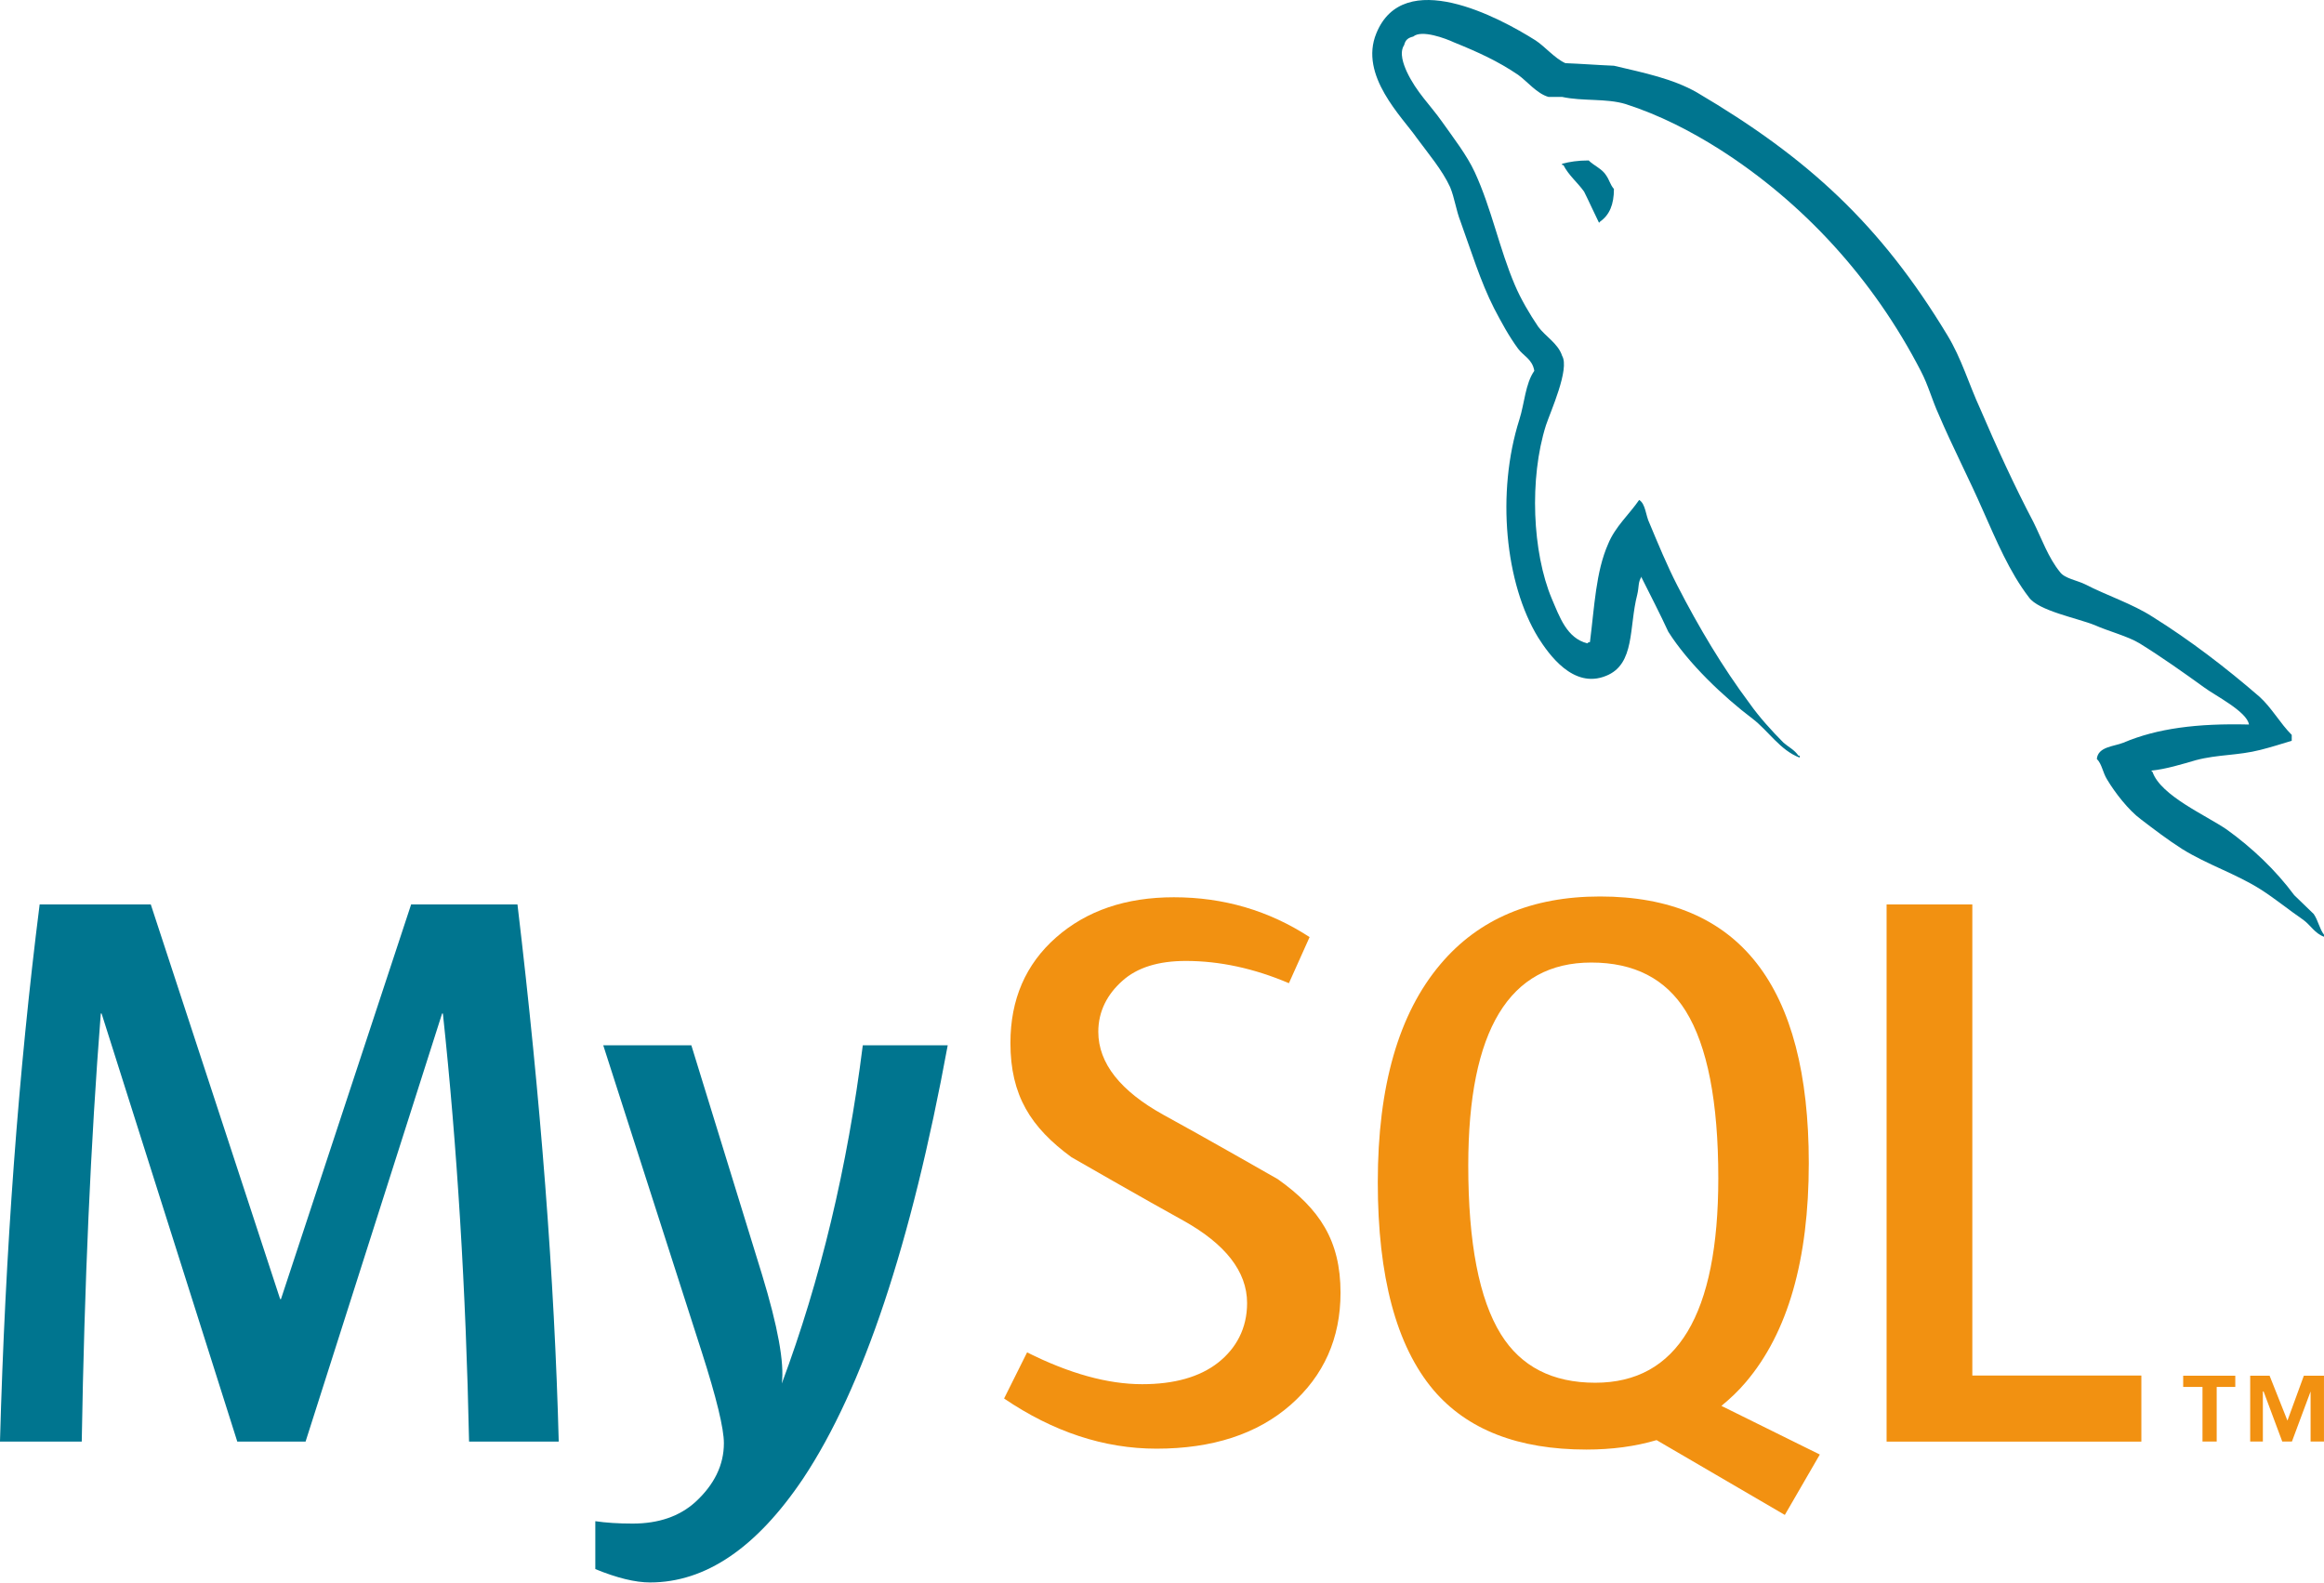
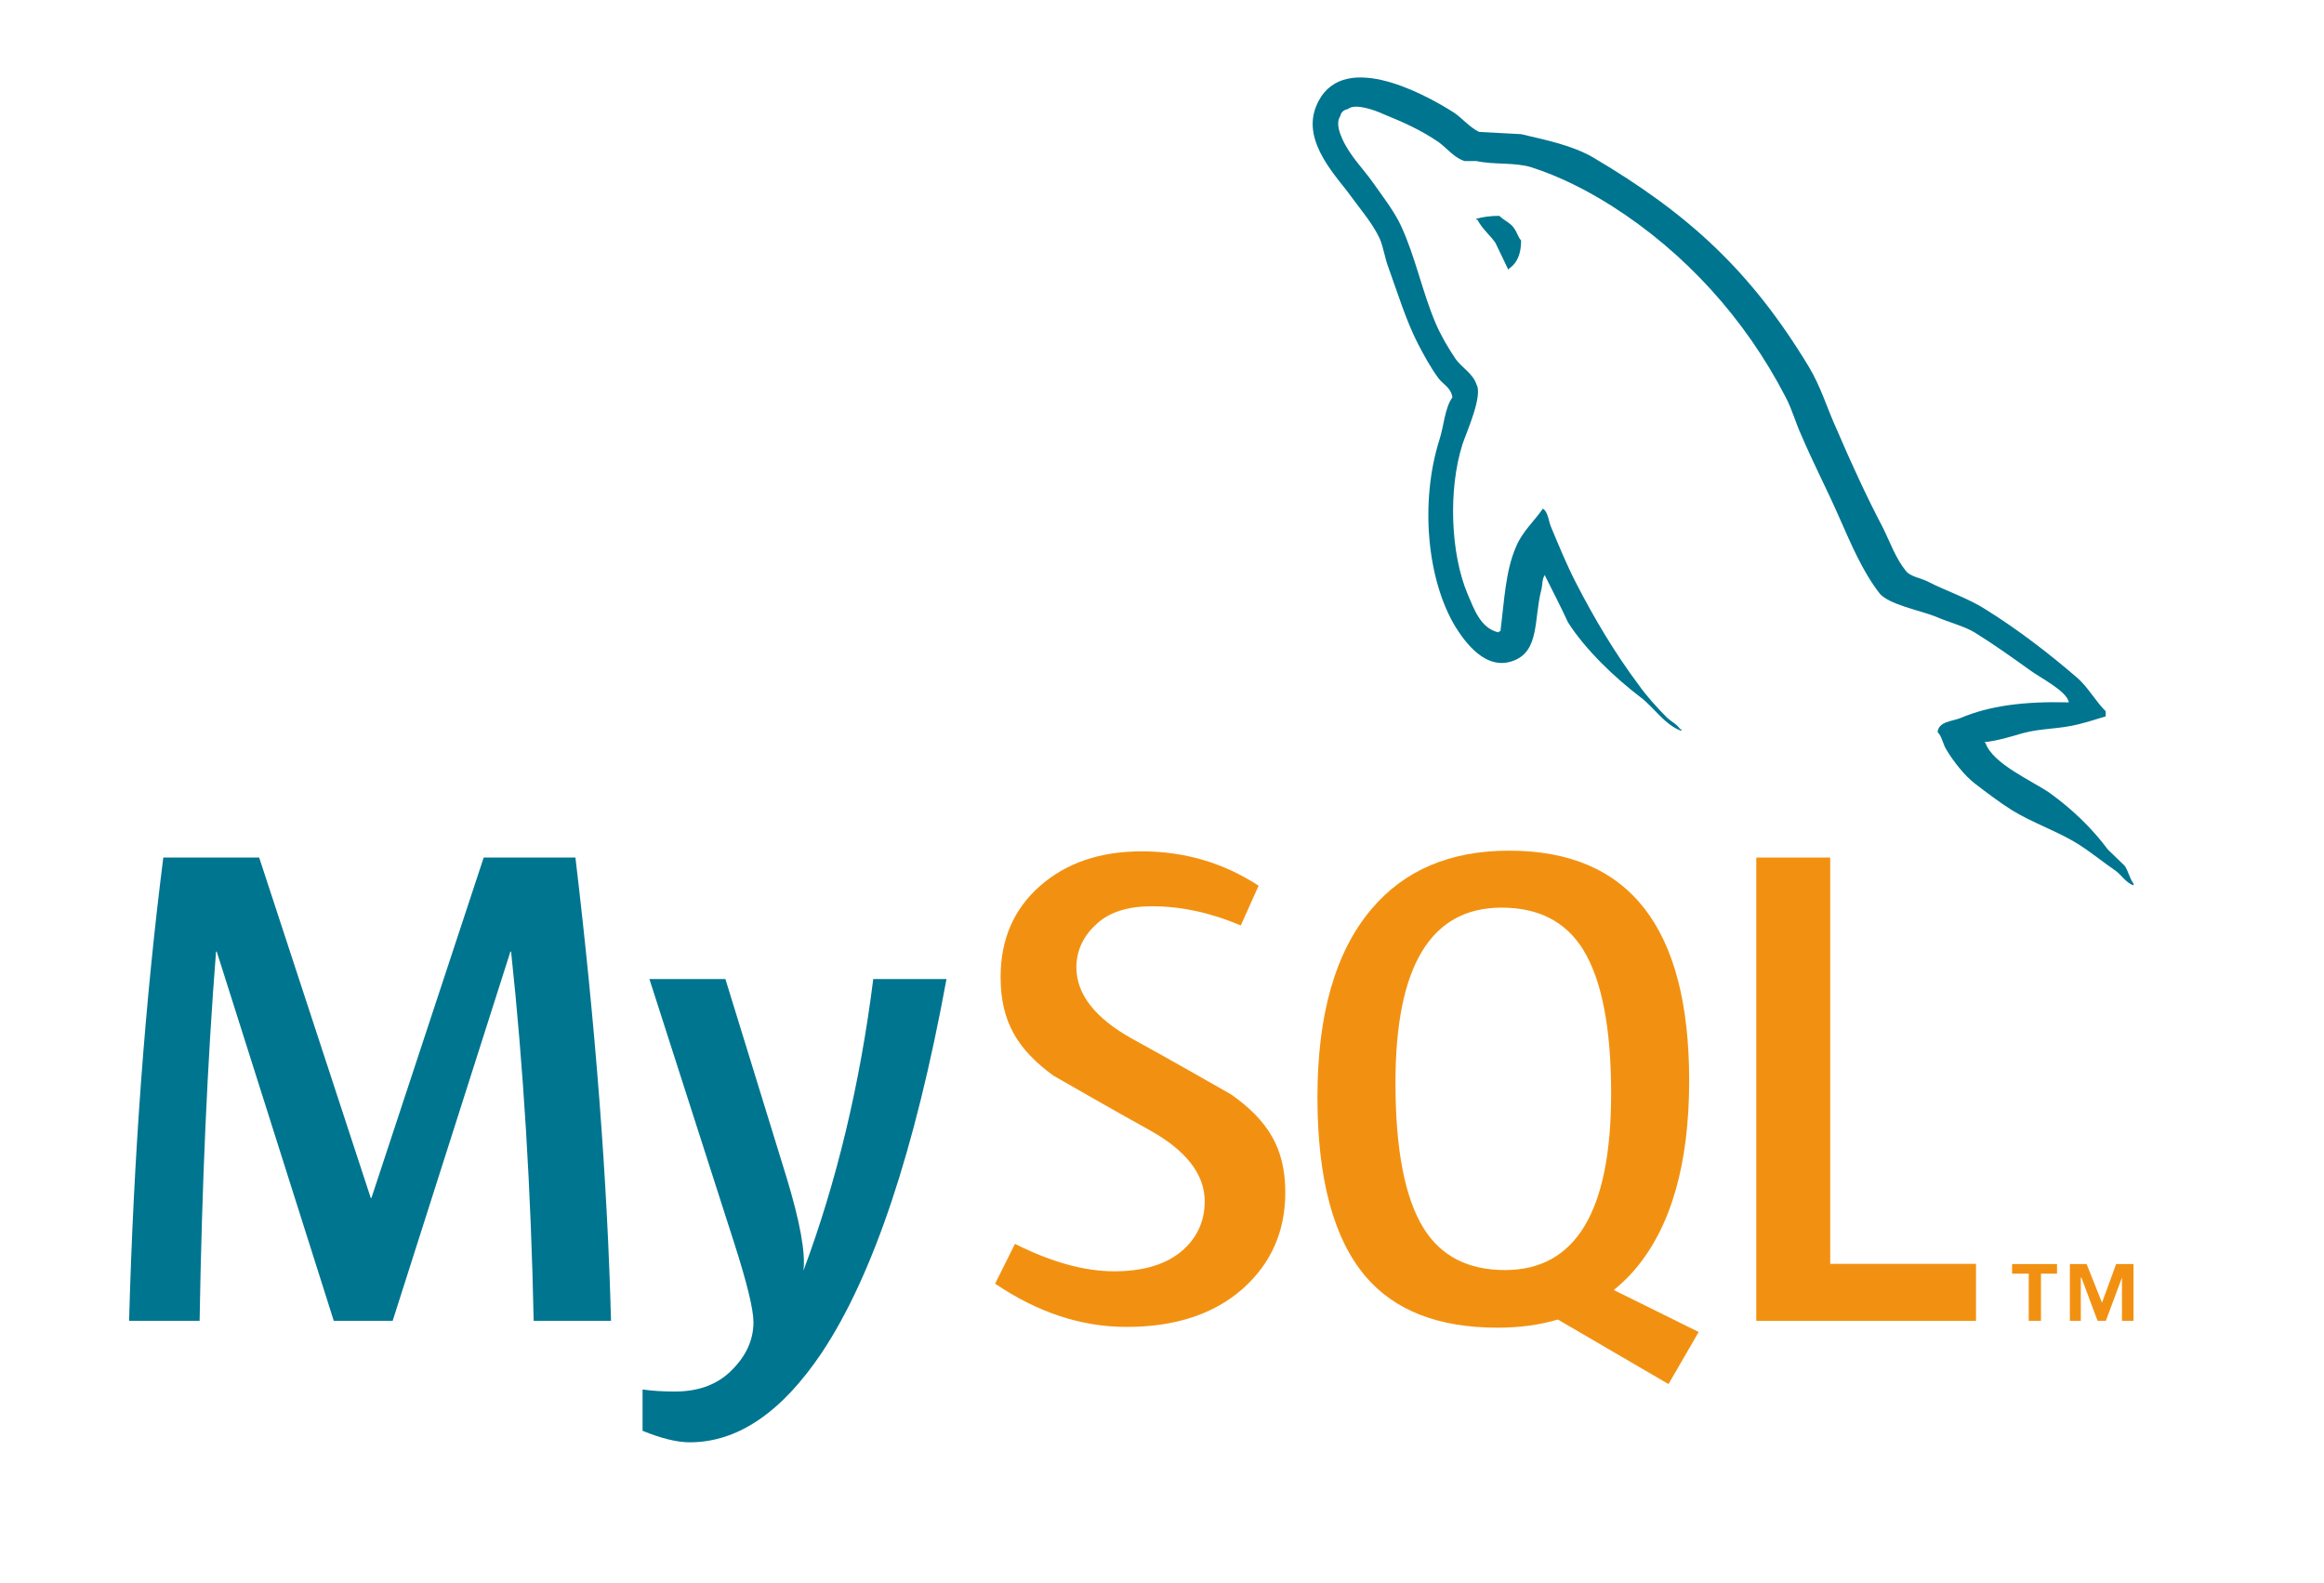
- <svg xmlns="http://www.w3.org/2000/svg" version="1.1" viewBox="0 0 388.12 264.29" width="388.12" height="264.29" preserveAspectRatio="xMinYMin meet">
+ <svg xmlns="http://www.w3.org/2000/svg" version="1.1" viewBox="-25 -15 450 270" width="388.12" height="264.29" preserveAspectRatio="xMinYMin meet">
  <g display="inline" transform="matrix(1.818926,0,0,1.823775,-82.14211,-64.84365)">
    <g transform="matrix(1.269924,0,0,-1.269924,3.366231,208.1249)">
      <g transform="scale(0.1,0.1)">
        <path fill-rule="nonzero" fill="#00758F" d="m733.07,319.32-64.832,0c-2.28,109.43-8.6,212.33-18.93,308.72h-0.571l-98.711-308.72h-49.363l-98.113,308.72h-0.578c-7.28-92.57-11.86-195.47-13.77-308.72h-59.113c3.82,137.73,13.38,266.84,28.68,387.36h80.356l93.535-284.62h0.574l94.109,284.62h76.887c16.836-141.15,26.778-270.3,29.832-387.36" />
        <path fill-rule="nonzero" fill="#00758F" d="m1014.3,605.11c-26.401-143.25-61.225-247.35-104.45-312.29-33.679-50.039-70.574-75.058-110.75-75.058-10.71,0-23.917,3.226-39.589,9.636v34.532c7.656-1.121,16.64-1.719,26.972-1.719,18.743,0,33.848,5.18,45.34,15.519,13.762,12.598,20.649,26.758,20.649,42.45,0,10.718-5.372,32.711-16.067,65.98l-71.152,220.95h63.691l51.067-165.25c11.472-37.519,16.257-63.711,14.343-78.64,27.93,74.601,47.442,155.9,58.543,243.89h61.401" />
        <path fill-rule="nonzero" fill="#F29111" d="m1298.3,426.69c0-32.851-12.07-59.82-36.13-80.921-24.08-21.008-56.43-31.54-96.94-31.54-37.89,0-74.61,12.122-110.18,36.168l16.64,33.274c30.61-15.301,58.31-22.942,83.18-22.942,23.33,0,41.59,5.192,54.8,15.45,13.18,10.332,21.08,24.742,21.08,43.019,0,23-16.04,42.66-45.47,59.153-27.17,14.91-81.47,46.039-81.47,46.039-29.42,21.461-44.17,44.488-44.17,82.429,0,31.379,11,56.742,32.97,76.039,22.02,19.336,50.43,29.004,85.22,29.004,35.96,0,68.66-9.597,98.11-28.722l-14.96-33.243c-25.2,10.684-50.05,16.047-74.55,16.047-19.88,0-35.2-4.773-45.88-14.375-10.74-9.519-17.38-21.769-17.38-36.699,0-22.941,16.39-42.84,46.65-59.652,27.51-14.918,83.14-46.649,83.14-46.649,30.26-21.422,45.34-44.261,45.34-81.879" />
        <path fill-rule="evenodd" fill="#F29111" d="m1414.2,396.81c-15.69,25.25-23.55,65.769-23.55,121.64,0,97.539,29.66,146.34,88.95,146.34,31,0,53.75-11.672,68.3-34.992,15.67-25.262,23.53-65.43,23.53-120.52,0-98.32-29.66-147.5-88.95-147.5-30.99,0-53.75,11.66-68.28,35.028m230.68-86.829-71.2,35.11c6.34,5.199,12.36,10.808,17.81,17.301,30.23,35.539,45.36,88.14,45.36,157.78,0,128.15-50.31,192.26-150.92,192.26-49.35,0-87.81-16.25-115.35-48.797-30.24-35.582-45.34-87.985-45.34-157.23,0-68.089,13.38-118.04,40.16-149.77,24.4-28.68,61.3-43.04,110.7-43.04,18.43,0,35.34,2.269,50.71,6.808l92.72-53.957,25.28,43.539" />
        <path fill-rule="nonzero" fill="#F29111" d="m1877.3,319.32-184.19,0,0,387.36,61.98,0,0-339.71,122.21,0,0-47.649" />
        <path fill-rule="nonzero" fill="#F29111" d="m1921.5,319.36,10.27,0,0,39.411,13.44,0,0,8.05-37.67,0,0-8.05,13.96,0,0-39.411zm78.15,0,9.68,0,0,47.461-14.56,0-11.85-32.351-12.9,32.351-14.03,0,0-47.461,9.16,0,0,36.121,0.52,0,13.51-36.121,6.98,0,13.49,36.121,0-36.121" />
        <path fill-rule="evenodd" fill="#00758F" d="m1955.1,836.43c-37.46,0.937-66.47-2.801-90.8-13.106-7.02-2.805-18.24-2.805-19.2-11.699,3.77-3.738,4.22-9.817,7.52-14.988,5.6-9.36,15.41-21.977,24.32-28.547,9.83-7.492,19.66-14.953,29.97-21.504,18.24-11.281,38.84-17.805,56.6-29.043,10.33-6.543,20.59-14.961,30.92-22,5.13-3.742,8.38-9.836,14.96-12.152v1.417c-3.3,4.2-4.22,10.286-7.48,14.993-4.67,4.644-9.36,8.883-14.05,13.543-13.58,18.25-30.45,34.148-48.66,47.254-14.99,10.324-47.77,24.367-53.83,41.632,0,0-0.49,0.496-0.95,0.957,10.3,0.95,22.49,4.7,32.31,7.539,15.89,4.2,30.4,3.25,46.78,7.45,7.5,1.886,14.99,4.242,22.51,6.543v4.242c-8.47,8.406-14.53,19.656-23.42,27.605-23.85,20.586-50.09,40.696-77.23,57.571-14.53,9.363-33.25,15.418-48.7,23.394-5.59,2.813-14.94,4.199-18.23,8.906-8.43,10.293-13.13,23.848-19.2,36.036-13.56,25.713-26.69,54.253-38.37,81.443-8.42,18.24-13.57,36.48-23.87,53.34-48.23,79.58-100.63,127.76-181.13,175.04-17.32,9.84-37.91,14.05-59.89,19.2-11.72,0.49-23.41,1.4-35.11,1.86-7.5,3.29-15,12.19-21.54,16.4-26.69,16.84-95.46,53.34-115.13,5.14-12.64-30.44,18.72-60.38,29.49-75.83,7.95-10.75,18.26-22.94,23.85-35.09,3.28-7.96,4.22-16.4,7.51-24.81,7.48-20.59,14.49-43.53,24.34-62.73,5.13-9.83,10.74-20.14,17.29-28.99,3.78-5.18,10.31-7.49,11.72-15.94-6.53-9.35-7.04-23.39-10.78-35.1-16.84-52.89-10.3-118.41,13.58-157.25,7.47-11.699,25.28-37.449,49.15-27.597,21.06,8.41,16.38,35.089,22.46,58.476,1.4,5.656,0.46,9.367,3.26,13.106v-0.946c6.55-13.086,13.12-25.691,19.2-38.84,14.53-22.91,39.78-46.785,60.86-62.683,11.2-8.457,20.1-22.942,34.14-28.106v1.414h-0.92c-2.82,4.2-7.02,6.086-10.77,9.348-8.42,8.43-17.76,18.731-24.34,28.086-19.65,26.199-36.99,55.234-52.4,85.184-7.51,14.543-14.05,30.441-20.14,44.941-2.8,5.59-2.8,14.039-7.49,16.84-7.04-10.285-17.31-19.191-22.45-31.789-8.9-20.149-9.83-44.949-13.13-70.703-1.86-0.489-0.92,0-1.86-0.93-14.96,3.742-20.11,19.184-25.74,32.246-14.04,33.274-16.4,86.627-4.21,125.01,3.26,9.81,17.34,40.7,11.7,50.06-2.83,8.93-12.18,14.03-17.32,21.08-6.07,8.89-12.66,20.1-16.83,29.95-11.24,26.2-16.89,55.23-29.02,81.43-5.62,12.19-15.47,24.83-23.4,36.04-8.91,12.64-18.73,21.53-25.76,36.49-2.32,5.16-5.6,13.59-1.87,19.19,0.92,3.75,2.82,5.16,6.57,6.1,6.05,5.15,23.39-1.39,29.46-4.2,17.33-7,31.84-13.59,46.33-23.4,6.56-4.69,13.58-13.58,21.99-15.94h9.85c14.97-3.25,31.83-0.91,45.88-5.14,24.79-7.95,47.25-19.65,67.39-32.29,61.29-38.85,111.84-94.09,145.99-160.07,5.63-10.75,7.99-20.59,13.13-31.8,9.83-22.98,22.01-46.38,31.82-68.823,9.82-22,19.2-44.446,33.26-62.727,7-9.812,35.09-14.961,47.73-20.113,9.34-4.199,23.87-7.949,32.3-13.09,15.91-9.812,31.79-21.062,46.79-31.844,7.47-5.617,30.88-17.304,32.29-26.679" />
        <path fill-rule="evenodd" fill="#00758F" d="m1477.7,1243.2c-7.94,0-13.54-0.96-19.19-2.35v-0.94h0.91c3.78-7.47,10.34-12.66,14.98-19.2,3.77-7.49,7.05-14.95,10.79-22.45,0.46,0.46,0.91,0.95,0.91,0.95,6.6,4.66,9.87,12.14,9.87,23.39-2.83,3.3-3.27,6.55-5.63,9.84-2.8,4.67-8.89,7.01-12.64,10.76" />
      </g>
    </g>
  </g>
</svg>
